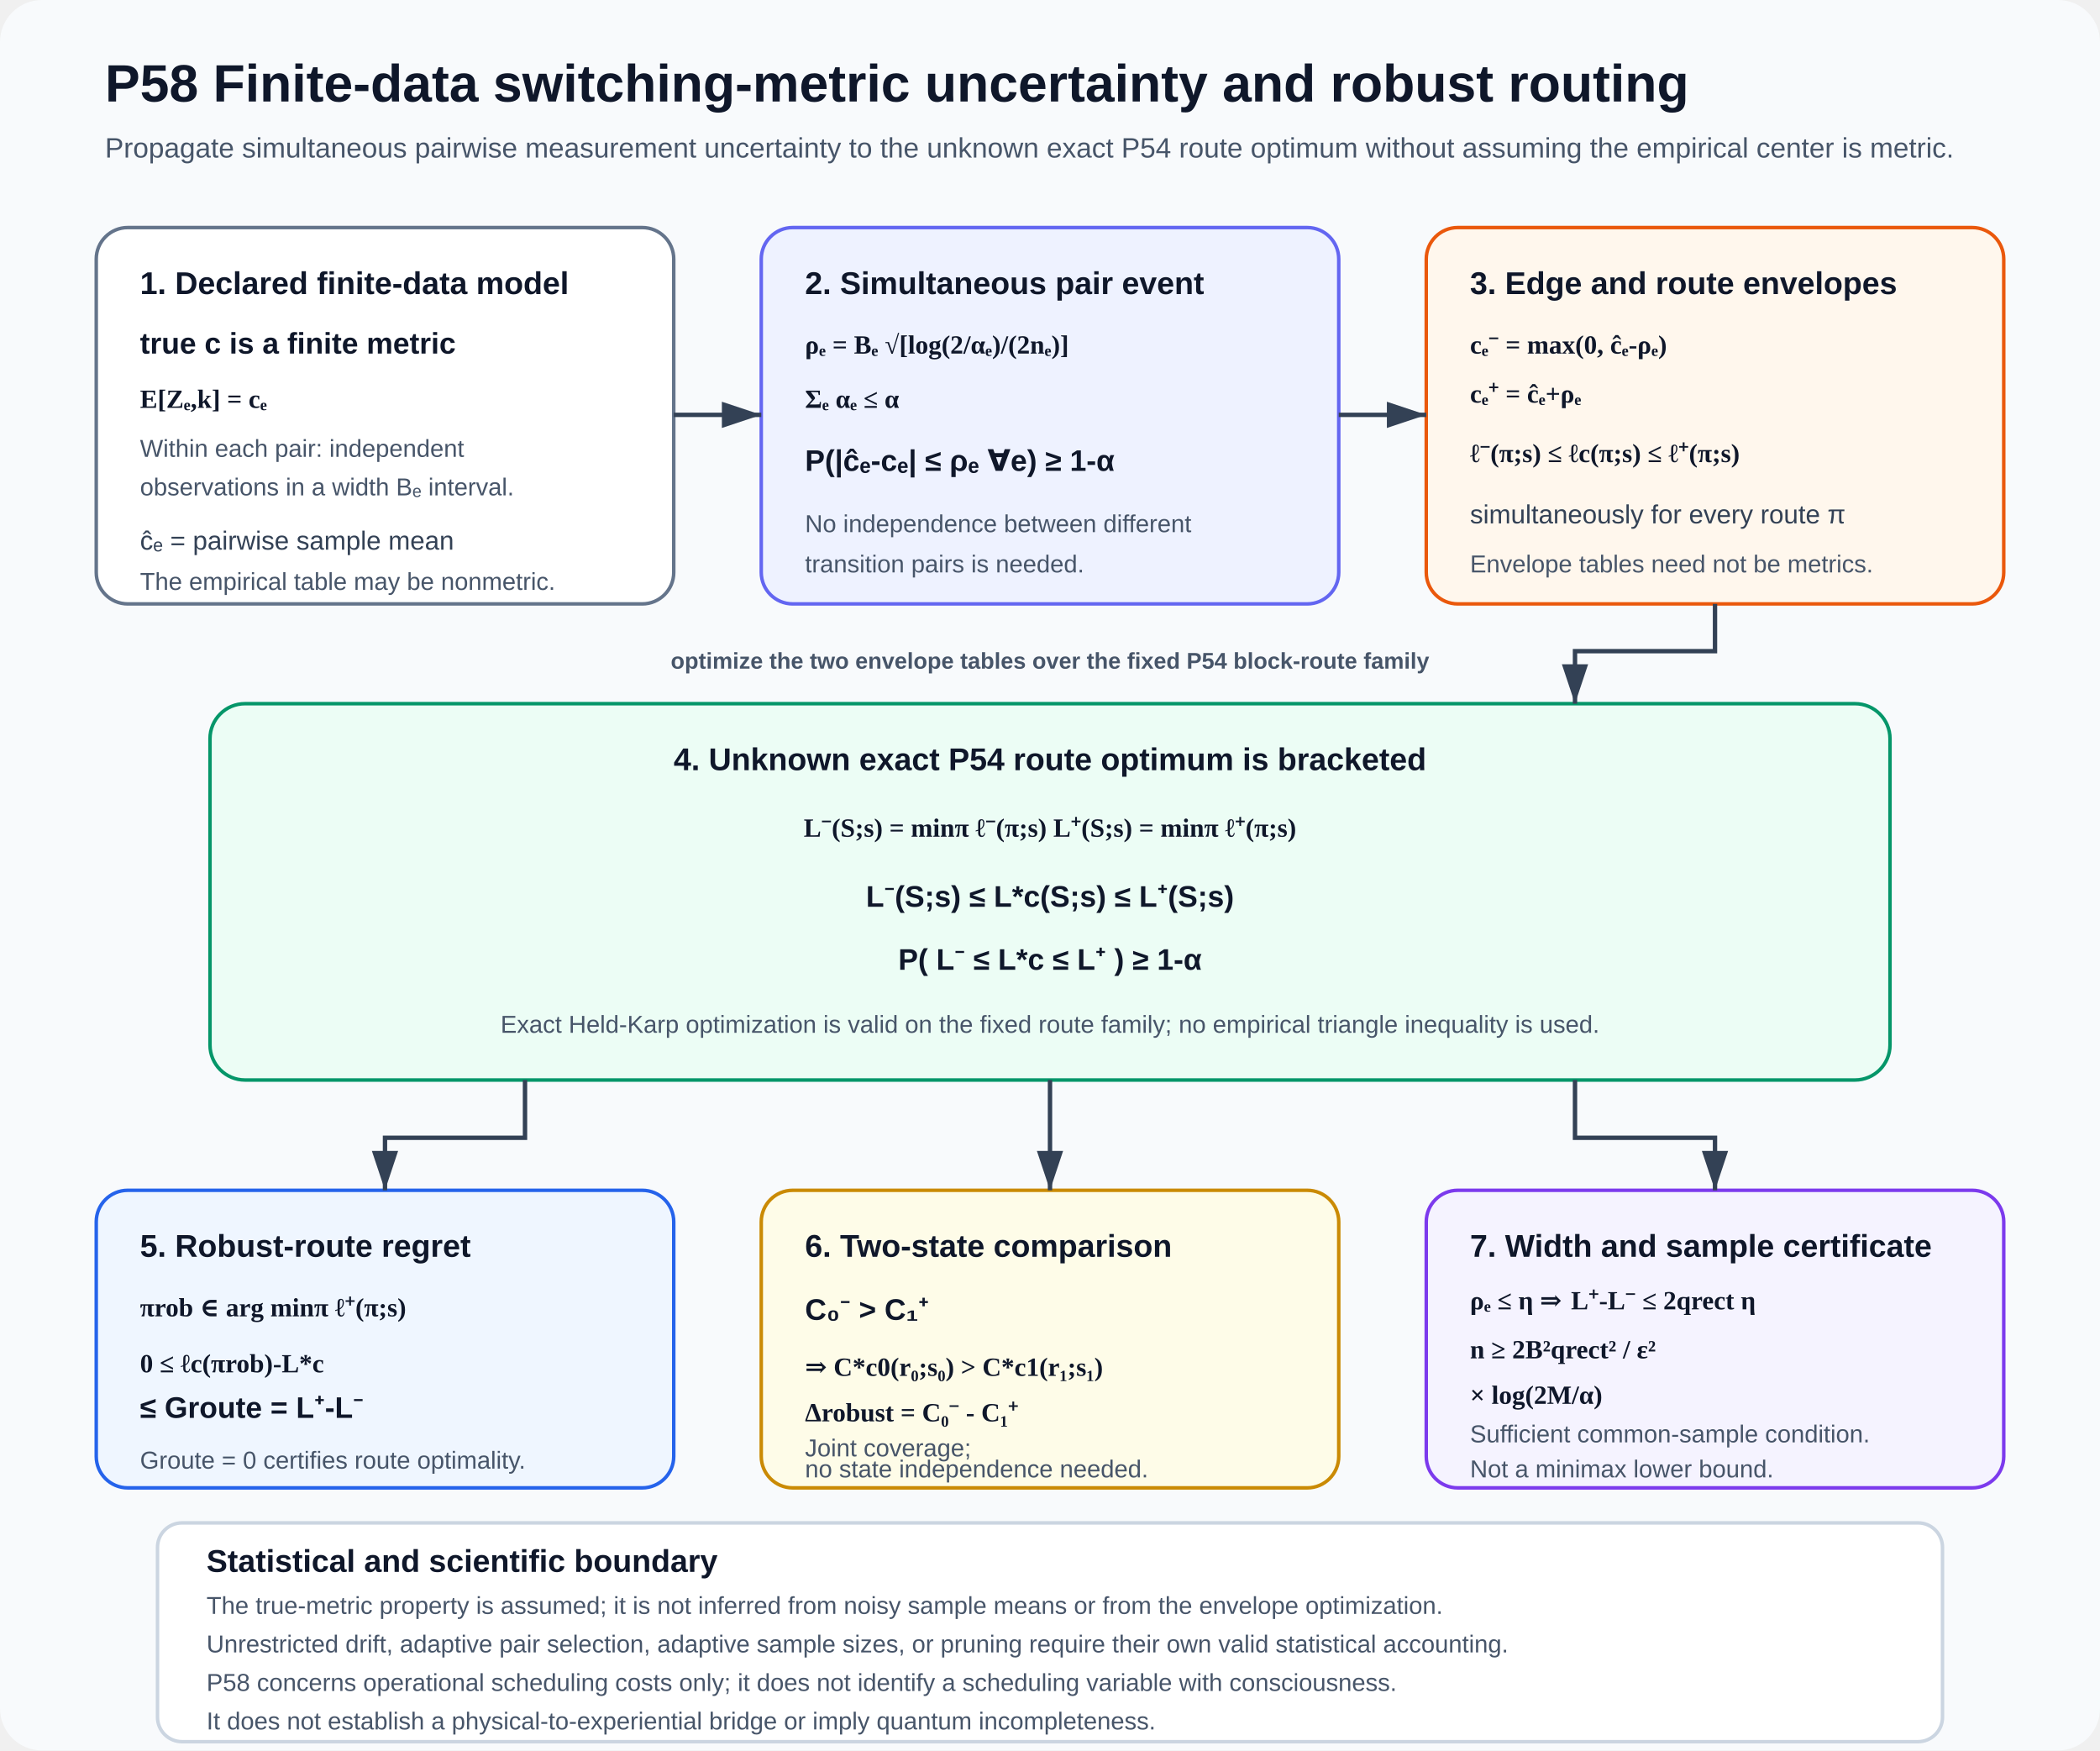
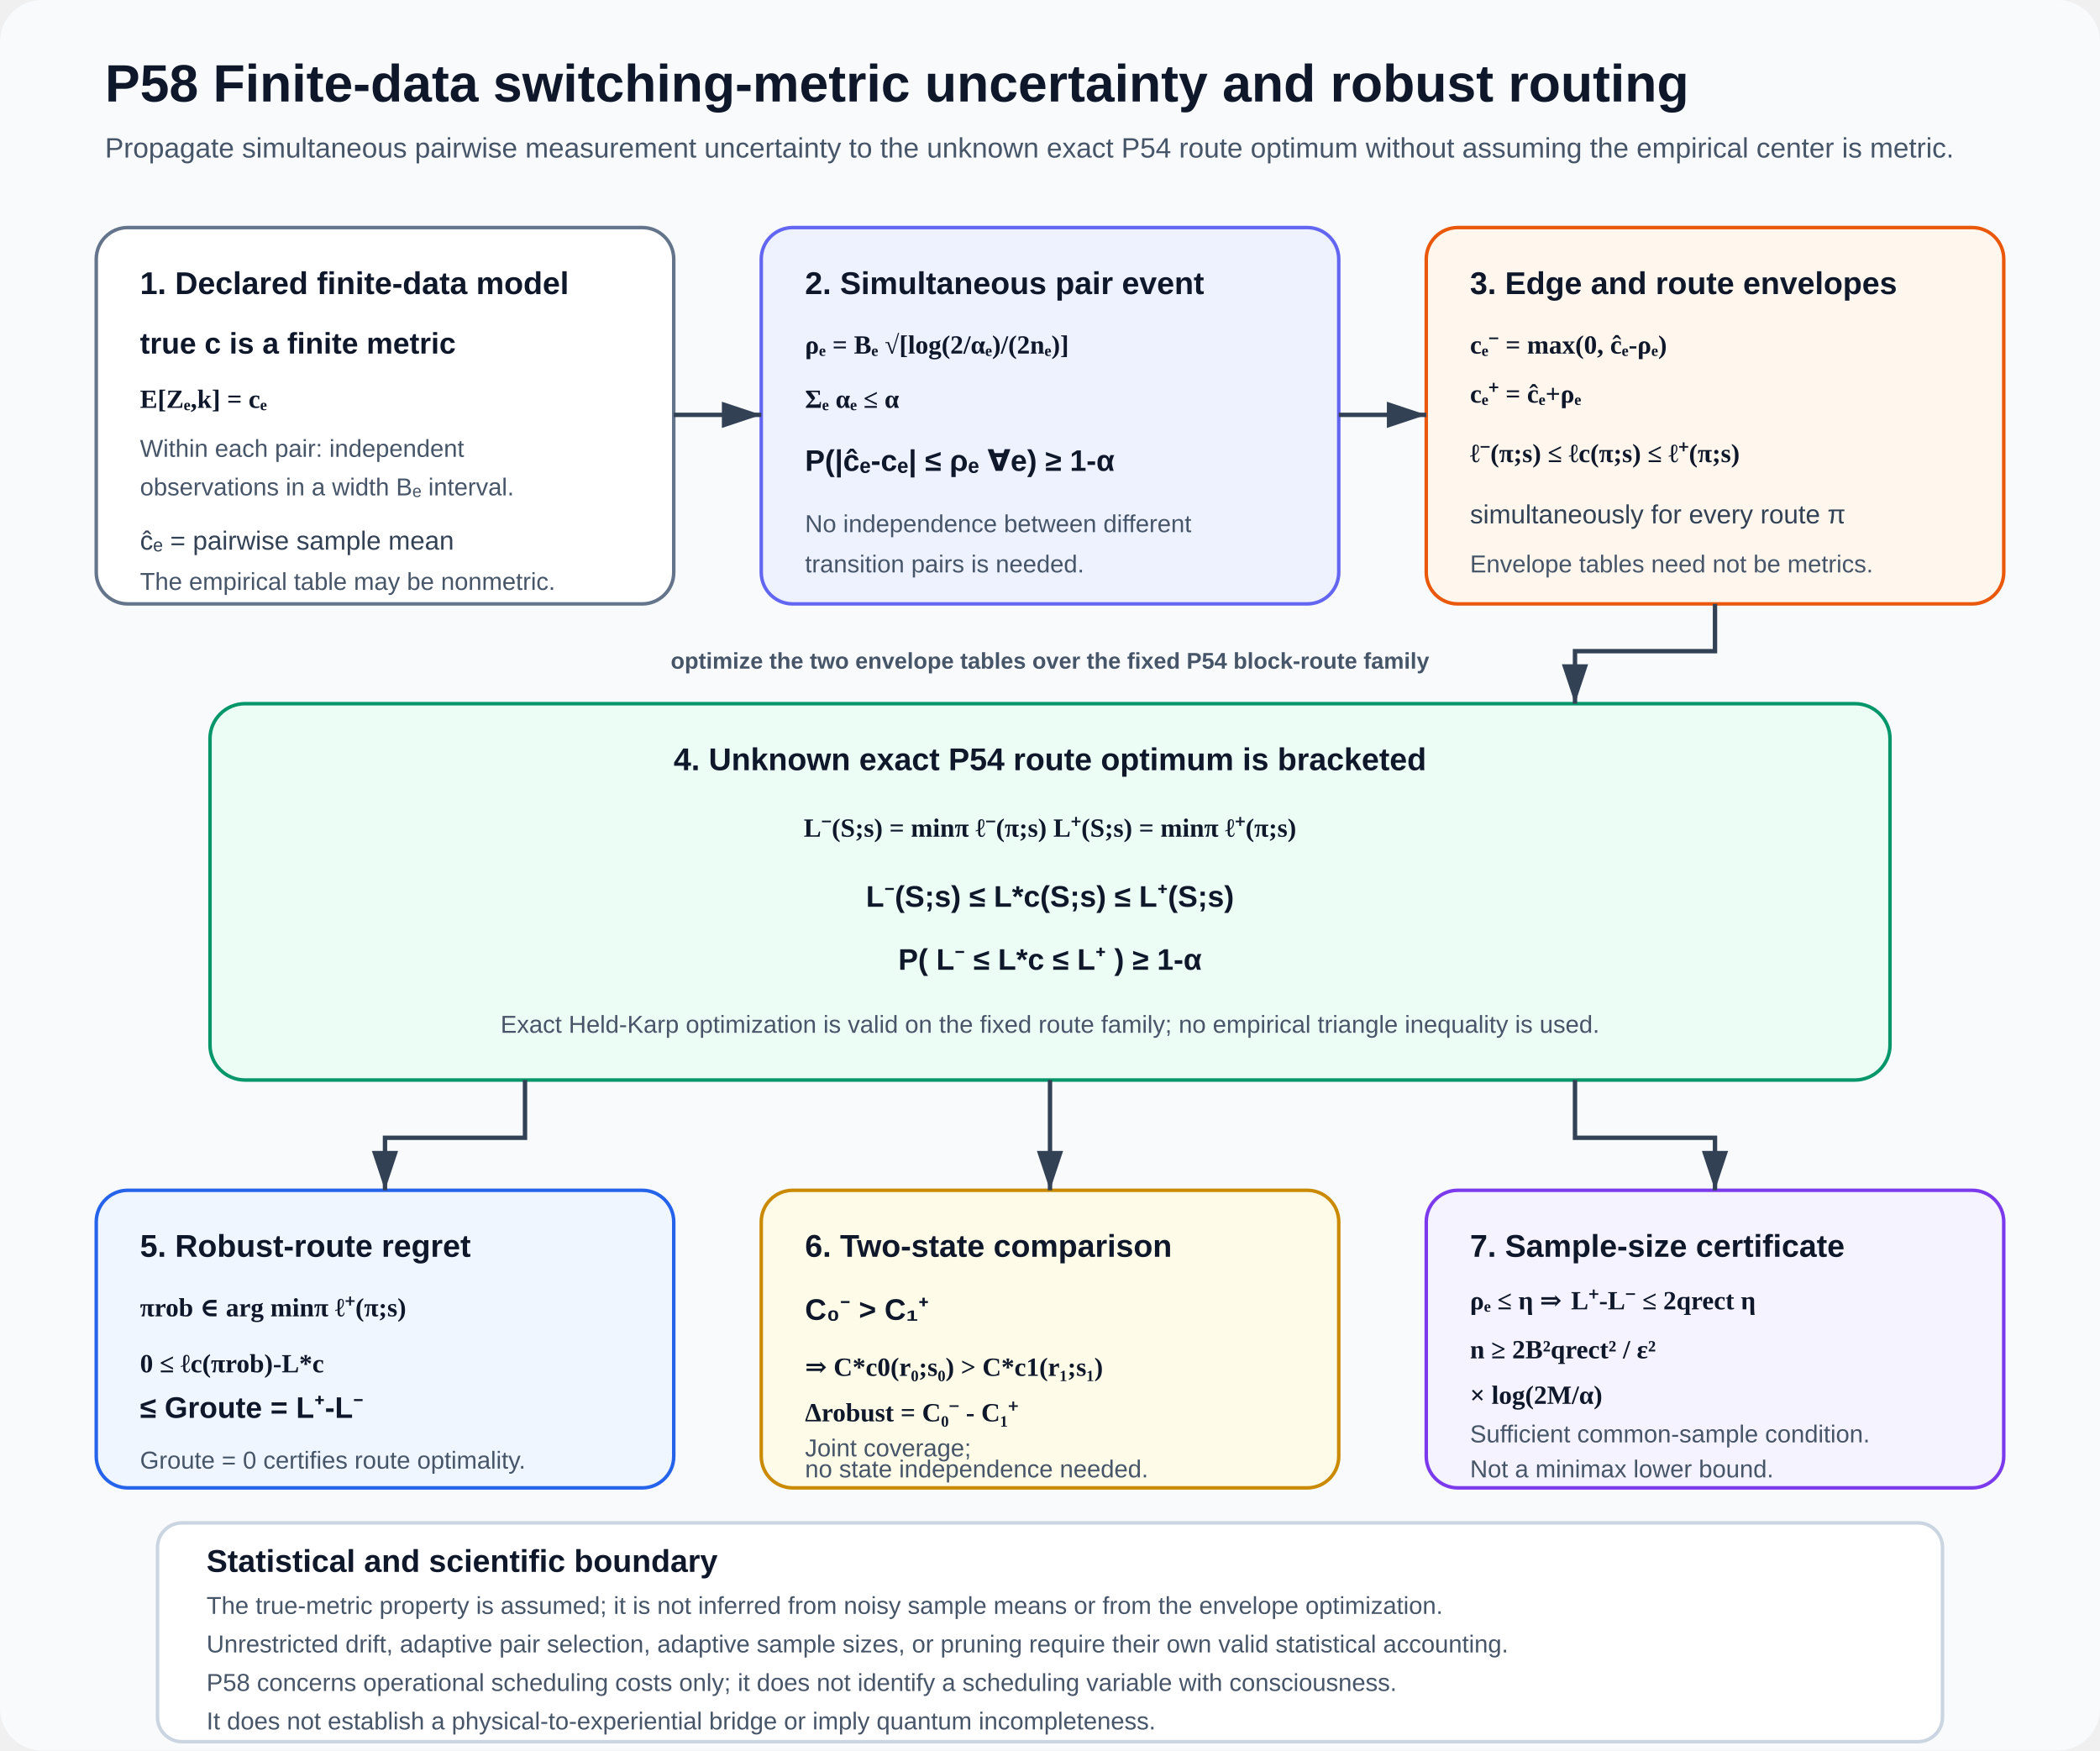
<svg xmlns="http://www.w3.org/2000/svg" width="1200" height="1000" viewBox="0 0 1200 1000" role="img" aria-labelledby="title desc">
  <defs>
    <marker id="arrow" markerWidth="10" markerHeight="10" refX="9" refY="3" orient="auto" markerUnits="strokeWidth">
      <path d="M0,0 L0,6 L9,3 z" fill="#334155" />
    </marker>
    <style>
      .title{font:700 30px Arial,sans-serif;fill:#0f172a}
      .subtitle{font:400 16px Arial,sans-serif;fill:#475569}
      .head{font:700 18px Arial,sans-serif;fill:#0f172a}
      .copy{font:400 15px Arial,sans-serif;fill:#334155}
      .small{font:400 14px Arial,sans-serif;fill:#475569}
      .eq{font:600 15px Georgia,'Times New Roman',serif;fill:#0f172a}
      .strong{font:700 17px Arial,sans-serif;fill:#0f172a}
      .route{font:700 13px Arial,sans-serif;fill:#475569}
      .arrow{stroke:#334155;stroke-width:2.5;fill:none;marker-end:url(#arrow)}
    </style>
  </defs>
  <rect width="1200" height="1000" rx="24" fill="#f8fafc" />
  <text x="60" y="58" class="title">P58  Finite-data switching-metric uncertainty and robust routing</text>
  <text x="60" y="90" class="subtitle">Propagate simultaneous pairwise measurement uncertainty to the unknown exact P54 route optimum without assuming the empirical center is metric.</text>
  <g id="block-model" data-x="55" data-y="130" data-w="330" data-h="215">
    <rect x="55" y="130" width="330" height="215" rx="18" fill="#ffffff" stroke="#64748b" stroke-width="2" />
    <text x="80" y="168" class="head">1. Declared finite-data model</text>
    <text x="80" y="202" class="strong">true c is a finite metric</text>
    <text x="80" y="233" class="eq">E[Zₑ,k] = cₑ</text>
    <text x="80" y="261" class="small">Within each pair: independent</text>
    <text x="80" y="283" class="small">observations in a width Bₑ interval.</text>
    <text x="80" y="314" class="copy">ĉₑ = pairwise sample mean</text>
    <text x="80" y="337" class="small">The empirical table may be nonmetric.</text>
  </g>
  <g id="block-event" data-x="435" data-y="130" data-w="330" data-h="215">
    <rect x="435" y="130" width="330" height="215" rx="18" fill="#eef2ff" stroke="#6366f1" stroke-width="2" />
    <text x="460" y="168" class="head">2. Simultaneous pair event</text>
    <text x="460" y="202" class="eq">ρₑ = Bₑ √[log(2/αₑ)/(2nₑ)]</text>
    <text x="460" y="233" class="eq">Σₑ αₑ ≤ α</text>
    <text x="460" y="269" class="strong">P(|ĉₑ-cₑ| ≤ ρₑ  ∀e) ≥ 1-α</text>
    <text x="460" y="304" class="small">No independence between different</text>
    <text x="460" y="327" class="small">transition pairs is needed.</text>
  </g>
  <g id="block-envelope" data-x="815" data-y="130" data-w="330" data-h="215">
    <rect x="815" y="130" width="330" height="215" rx="18" fill="#fff7ed" stroke="#ea580c" stroke-width="2" />
    <text x="840" y="168" class="head">3. Edge and route envelopes</text>
    <text x="840" y="202" class="eq">cₑ⁻ = max(0, ĉₑ-ρₑ)</text>
    <text x="840" y="230" class="eq">cₑ⁺ = ĉₑ+ρₑ</text>
    <text x="840" y="264" class="eq">ℓ⁻(π;s) ≤ ℓc(π;s) ≤ ℓ⁺(π;s)</text>
    <text x="840" y="299" class="copy">simultaneously for every route π</text>
    <text x="840" y="327" class="small">Envelope tables need not be metrics.</text>
  </g>
  <path id="arrow-1" class="arrow" d="M385 237 H435" data-source="block-model" data-target="block-event" />
  <path id="arrow-2" class="arrow" d="M765 237 H815" data-source="block-event" data-target="block-envelope" />
  <text x="600" y="382" class="route" text-anchor="middle">optimize the two envelope tables over the fixed P54 block-route family</text>
  <g id="block-bracket" data-x="120" data-y="402" data-w="960" data-h="215">
    <rect x="120" y="402" width="960" height="215" rx="20" fill="#ecfdf5" stroke="#059669" stroke-width="2" />
    <text x="600" y="440" text-anchor="middle" class="head">4. Unknown exact P54 route optimum is bracketed</text>
    <text x="600" y="478" text-anchor="middle" class="eq">L⁻(S;s) = minπ ℓ⁻(π;s)      L⁺(S;s) = minπ ℓ⁺(π;s)</text>
    <text x="600" y="518" text-anchor="middle" class="strong">L⁻(S;s) ≤ L*c(S;s) ≤ L⁺(S;s)</text>
    <text x="600" y="554" text-anchor="middle" class="strong">P( L⁻ ≤ L*c ≤ L⁺ ) ≥ 1-α</text>
    <text x="600" y="590" text-anchor="middle" class="small">Exact Held-Karp optimization is valid on the fixed route family; no empirical triangle inequality is used.</text>
  </g>
  <path id="arrow-3" class="arrow" d="M980 345 V372 H900 V402" data-source="block-envelope" data-target="block-bracket" />
  <g id="block-regret" data-x="55" data-y="680" data-w="330" data-h="170">
    <rect x="55" y="680" width="330" height="170" rx="18" fill="#eff6ff" stroke="#2563eb" stroke-width="2" />
    <text x="80" y="718" class="head">5. Robust-route regret</text>
    <text x="80" y="752" class="eq">πrob ∈ arg minπ ℓ⁺(π;s)</text>
    <text x="80" y="784" class="eq">0 ≤ ℓc(πrob)-L*c</text>
    <text x="80" y="810" class="strong">≤ Groute = L⁺-L⁻</text>
    <text x="80" y="839" class="small">Groute = 0 certifies route optimality.</text>
  </g>
  <g id="block-compare" data-x="435" data-y="680" data-w="330" data-h="170">
    <rect x="435" y="680" width="330" height="170" rx="18" fill="#fefce8" stroke="#ca8a04" stroke-width="2" />
    <text x="460" y="718" class="head">6. Two-state comparison</text>
    <text x="460" y="754" class="strong">C₀⁻ &gt; C₁⁺</text>
    <text x="460" y="786" class="eq">⇒ C*c0(r₀;s₀) &gt; C*c1(r₁;s₁)</text>
    <text x="460" y="812" class="eq">Δrobust = C₀⁻ - C₁⁺</text>
    <text x="460" y="832" class="small">Joint coverage;</text>
    <text x="460" y="844" class="small">no state independence needed.</text>
  </g>
  <g id="block-sample" data-x="815" data-y="680" data-w="330" data-h="170">
    <rect x="815" y="680" width="330" height="170" rx="18" fill="#f5f3ff" stroke="#7c3aed" stroke-width="2" />
-     <text x="840" y="718" class="head">7. Width and sample certificate</text>
+     <text x="840" y="718" class="head">7. Sample-size certificate</text>
    <text x="840" y="748" class="eq">ρₑ ≤ η ⇒ L⁺-L⁻ ≤ 2qrect η</text>
    <text x="840" y="776" class="eq">n ≥ 2B²qrect² / ε²</text>
    <text x="840" y="802" class="eq">× log(2M/α)</text>
    <text x="840" y="824" class="small">Sufficient common-sample condition.</text>
    <text x="840" y="844" class="small">Not a minimax lower bound.</text>
  </g>
  <path id="arrow-4" class="arrow" d="M300 617 V650 H220 V680" data-source="block-bracket" data-target="block-regret" />
  <path id="arrow-5" class="arrow" d="M600 617 V680" data-source="block-bracket" data-target="block-compare" />
  <path id="arrow-6" class="arrow" d="M900 617 V650 H980 V680" data-source="block-bracket" data-target="block-sample" />
  <g id="block-boundary" data-x="90" data-y="870" data-w="1020" data-h="125">
    <rect x="90" y="870" width="1020" height="125" rx="14" fill="#ffffff" stroke="#cbd5e1" stroke-width="2" />
    <text x="118" y="898" class="head">Statistical and scientific boundary</text>
    <text x="118" y="922" class="small">The true-metric property is assumed; it is not inferred from noisy sample means or from the envelope optimization.</text>
    <text x="118" y="944" class="small">Unrestricted drift, adaptive pair selection, adaptive sample sizes, or pruning require their own valid statistical accounting.</text>
    <text x="118" y="966" class="small">P58 concerns operational scheduling costs only; it does not identify a scheduling variable with consciousness.</text>
    <text x="118" y="988" class="small">It does not establish a physical-to-experiential bridge or imply quantum incompleteness.</text>
  </g>
</svg>
